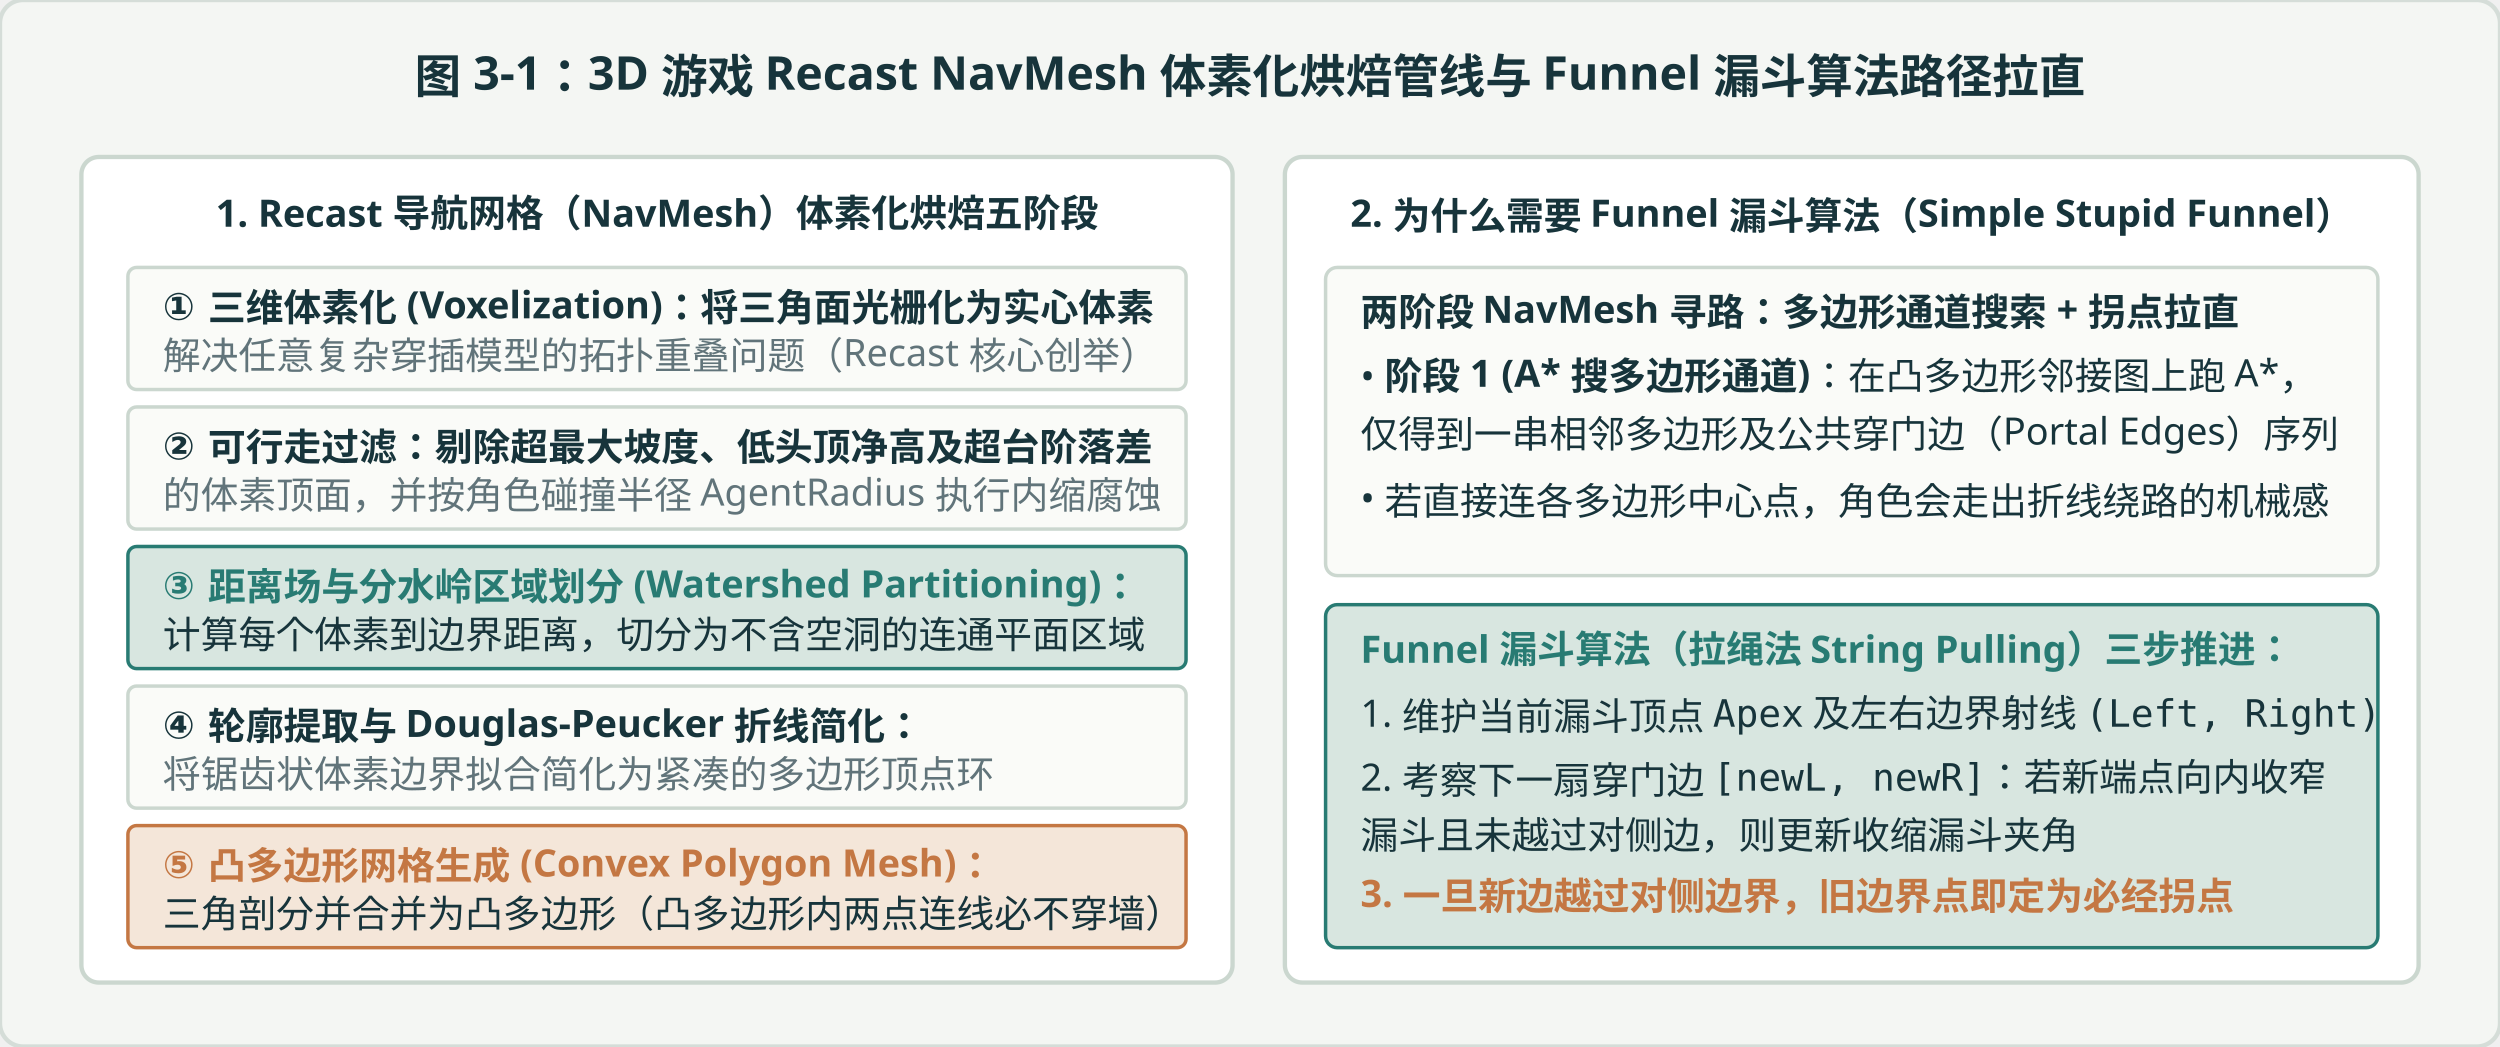
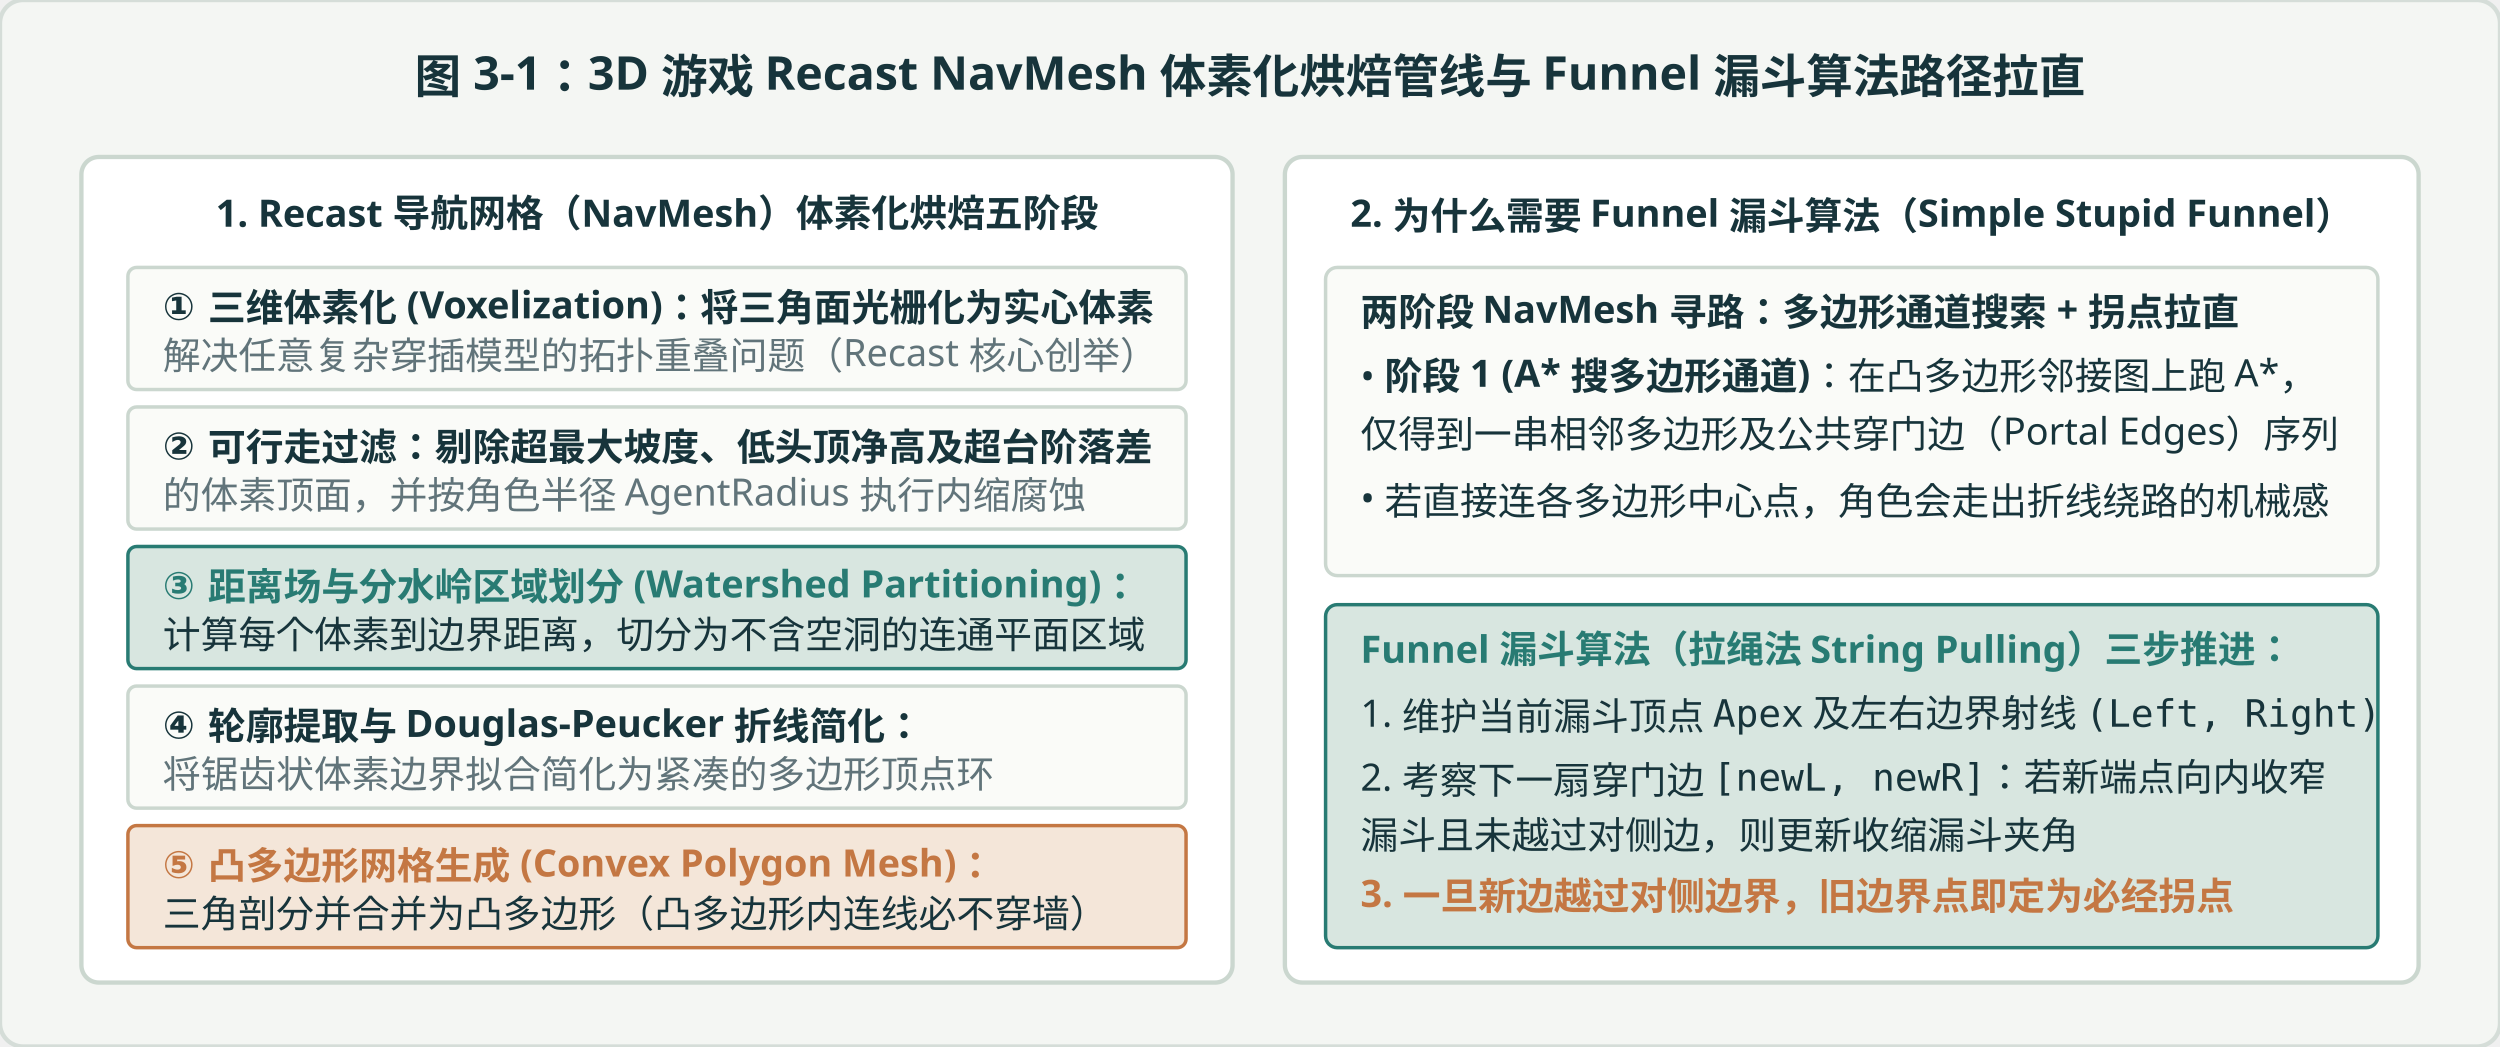
<svg xmlns="http://www.w3.org/2000/svg" viewBox="0 0 860 360" font-family="'Microsoft YaHei', 'Noto Sans SC', sans-serif">
  <rect width="860" height="360" rx="8" fill="#F4F6F3" stroke="#D5DDD8" stroke-width="1.5" />
  <text x="430" y="32" text-anchor="middle" font-size="16" font-weight="700" fill="#17343B">图 3-1：3D 游戏 Recast NavMesh 体素化烘焙管线与 Funnel 漏斗算法路径拉直</text>
  <rect x="28" y="54" width="396" height="284" rx="6" fill="#FFFFFF" stroke="#CBD7CF" stroke-width="1.5" />
  <text x="226" y="78" text-anchor="middle" font-size="13" font-weight="700" fill="#17343B">1. Recast 导航网格（NavMesh）体素化烘焙五阶段</text>
  <g font-size="13">
    <rect x="44" y="92" width="364" height="42" rx="3" fill="#FAFBF8" stroke="#CBD7CF" stroke-width="1.2" />
    <text x="56" y="110" fill="#17343B" font-weight="700">① 三维体素化 (Voxelization)：将三角面光栅化为实心体素</text>
    <text x="56" y="127" fill="#61747A">解决任意复杂穿插模型的拓扑重叠问题（Recast 核心创举）</text>
    <rect x="44" y="140" width="364" height="42" rx="3" fill="#FAFBF8" stroke="#CBD7CF" stroke-width="1.2" />
    <text x="56" y="158" fill="#17343B" font-weight="700">② 可行走过滤：剔除超最大坡度、低头顶净高及超台阶落差</text>
-     <text x="56" y="175" fill="#61747A">的体素顶面，并按角色碰撞半径 AgentRadius 执行内缩腐蚀</text>
+     <text x="56" y="175" fill="#61747A">的体素顶面，并按角色半径 AgentRadius 执行内缩腐蚀</text>
    <rect x="44" y="188" width="364" height="42" rx="3" fill="#D8E6E0" stroke="#287B73" stroke-width="1.2" />
    <text x="56" y="206" fill="#287B73" font-weight="700">③ 距离场与分水岭区域划分 (Watershed Partitioning)：</text>
    <text x="56" y="223" fill="#17343B">计算每个体素到边界距离，切分为不含空洞的连通平面区域</text>
    <rect x="44" y="236" width="364" height="42" rx="3" fill="#FAFBF8" stroke="#CBD7CF" stroke-width="1.2" />
    <text x="56" y="254" fill="#17343B" font-weight="700">④ 轮廓提取与 Douglas-Peucker 折线简化：</text>
    <text x="56" y="271" fill="#61747A">将锯齿状体素边界拟合简化为紧凑的多边形顶点环</text>
    <rect x="44" y="284" width="364" height="42" rx="3" fill="#F4E6D9" stroke="#C47743" stroke-width="1.2" />
    <text x="56" y="302" fill="#C47743" font-weight="700">⑤ 凸多边形网格生成 (Convex Polygon Mesh)：</text>
-     <text x="56" y="319" fill="#17343B">三角剖分并合并为凸多边形（凸多边形内两点连线必不穿墙）</text>
+     <text x="56" y="319" fill="#17343B">三角剖分并合并为凸多边形（凸多边形内连线必不穿墙）</text>
  </g>
  <rect x="442" y="54" width="390" height="284" rx="6" fill="#FFFFFF" stroke="#CBD7CF" stroke-width="1.5" />
  <text x="637" y="78" text-anchor="middle" font-size="13" font-weight="700" fill="#17343B">2. 为什么需要 Funnel 漏斗算法（Simple Stupid Funnel）</text>
  <g font-size="13">
    <rect x="456" y="92" width="362" height="106" rx="4" fill="#FAFBF8" stroke="#CBD7CF" stroke-width="1.2" />
    <text x="468" y="112" fill="#17343B" font-weight="700">两阶段 NavMesh 寻路：多边形通道搜索 + 拐点拉直</text>
    <text x="468" y="134" fill="#17343B">• <tspan font-weight="700">阶段 1 (A* 搜多边形通道)</tspan>：在凸多边形邻接图上跑 A*，</text>
    <text x="468" y="154" fill="#17343B">  仅得到一串相邻多边形及公共穿门边（Portal Edges）序列</text>
    <text x="468" y="176" fill="#17343B">• 若直接连各多边形中心点，角色会走出折线绕路的机械感</text>
    <rect x="456" y="208" width="362" height="118" rx="4" fill="#D8E6E0" stroke="#287B73" stroke-width="1.2" />
    <text x="468" y="228" fill="#287B73" font-weight="700">Funnel 漏斗算法（拉绳法 String Pulling）三步推进：</text>
    <text x="468" y="250" fill="#17343B">1. 维护当前漏斗顶点 <tspan font-family="Consolas, monospace">Apex</tspan> 及左右边界射线 <tspan font-family="Consolas, monospace">(Left, Right)</tspan>
    </text>
    <text x="468" y="272" fill="#17343B">2. 考察下一扇穿门边 <tspan font-family="Consolas, monospace">[newL, newR]</tspan>：若新端点向内收窄</text>
    <text x="468" y="292" fill="#17343B">   漏斗且未越过对侧边，则更新收缩漏斗夹角</text>
    <text x="468" y="312" fill="#C47743" font-weight="700">3. 一旦新边越过对侧边界，旧边界点即定为必经拐点</text>
  </g>
</svg>
